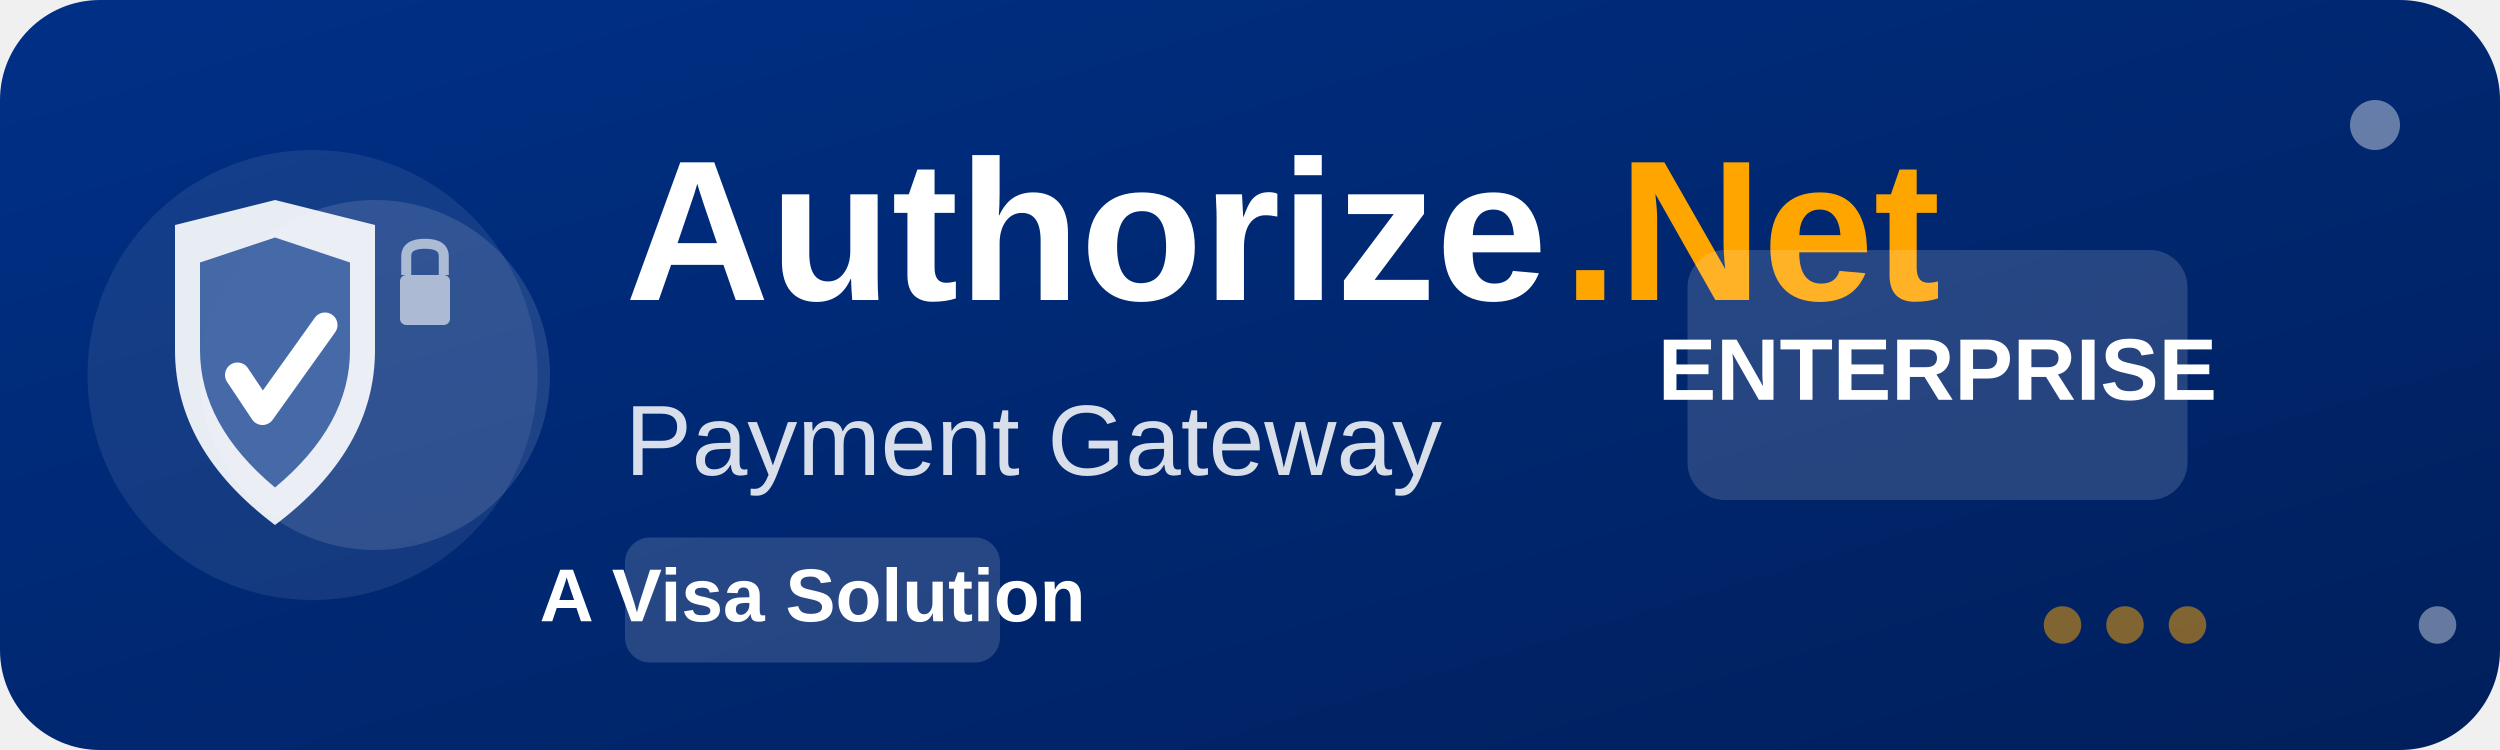
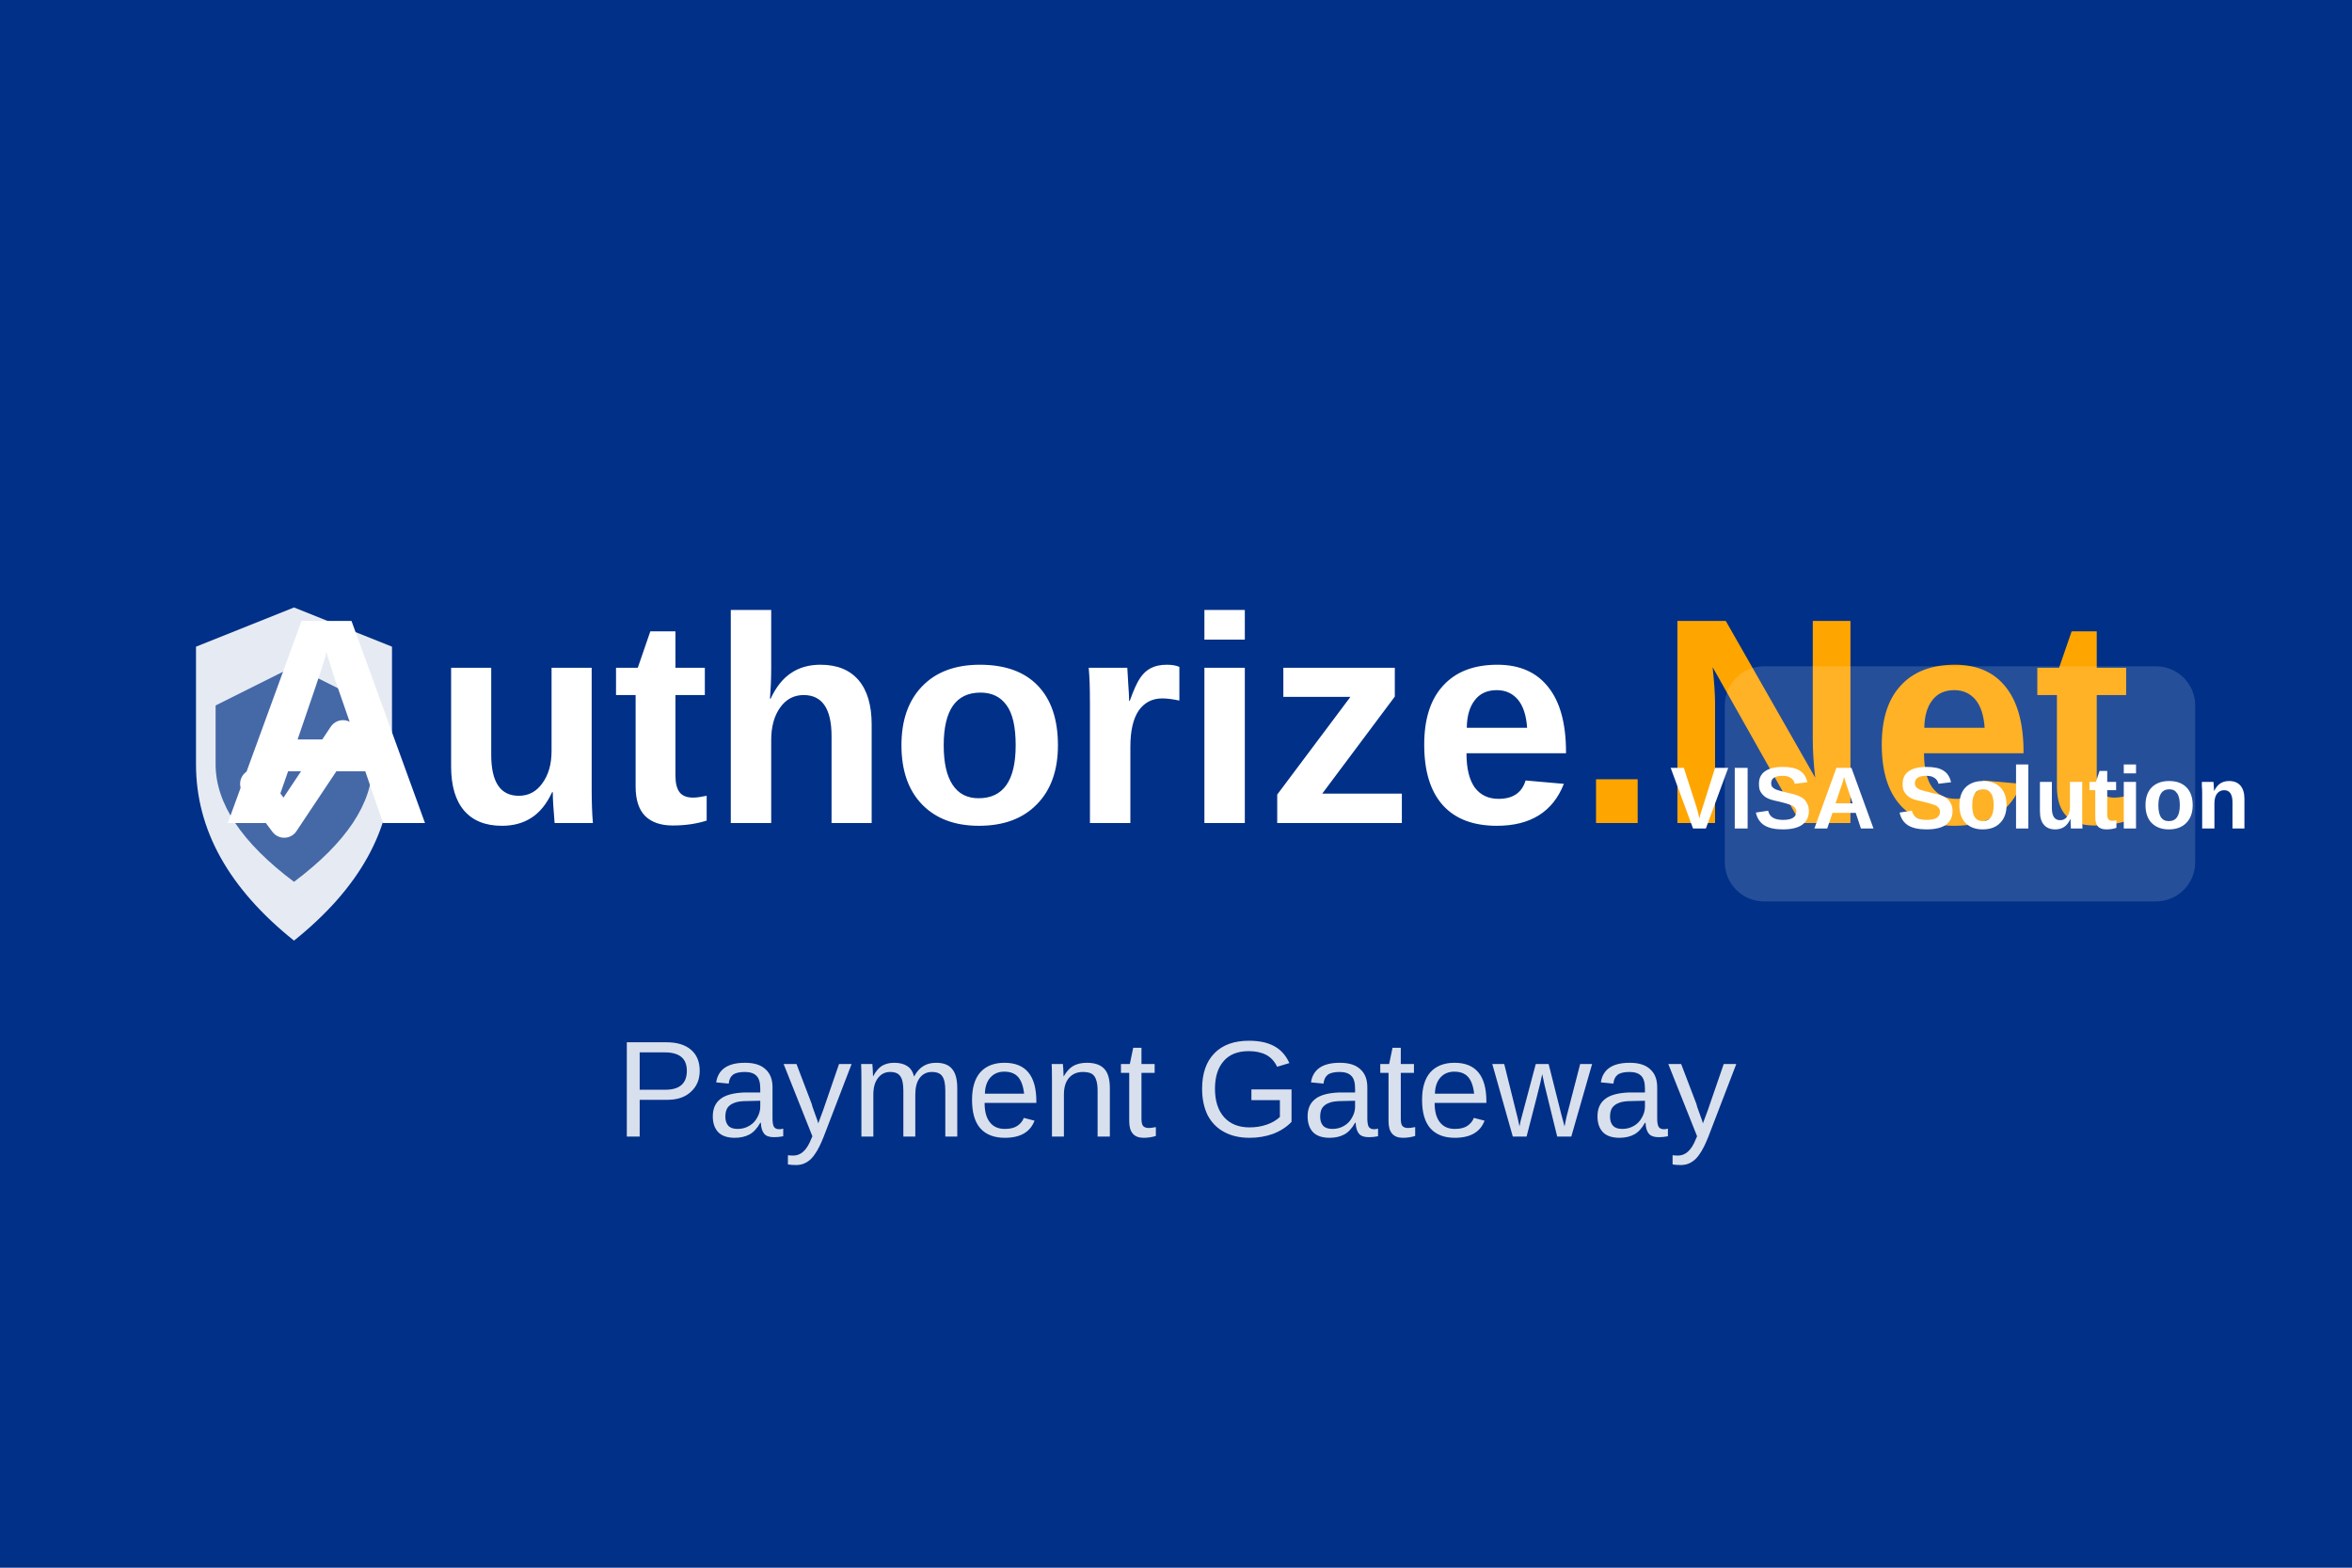
- <svg xmlns="http://www.w3.org/2000/svg" viewBox="0 0 200 60" fill="none">
-   <rect width="200" height="60" rx="8" fill="url(#authorizenetGradient)" />
-   <defs>
-     <linearGradient id="authorizenetGradient" x1="0%" y1="0%" x2="100%" y2="100%">
-       <stop offset="0%" style="stop-color:#003087;stop-opacity:1" />
-       <stop offset="100%" style="stop-color:#001F5B;stop-opacity:1" />
-     </linearGradient>
-   </defs>
-   <circle cx="25" cy="30" r="18" fill="white" opacity="0.08" />
-   <circle cx="30" cy="30" r="14" fill="white" opacity="0.12" />
-   <g transform="translate(22, 30)">
-     <path d="M 0 -14 L 8 -12 L 8 -2 Q 8 6 0 12 Q -8 6 -8 -2 L -8 -12 Z" fill="white" opacity="0.9" />
-     <path d="M 0 -11 L 6 -9 L 6 -2 Q 6 4 0 9 Q -6 4 -6 -2 L -6 -9 Z" fill="#003087" opacity="0.7" />
-     <path d="M -3 0 L -1 3 L 4 -4" stroke="white" stroke-width="2" fill="none" stroke-linecap="round" stroke-linejoin="round" />
+ <svg xmlns="http://www.w3.org/2000/svg" viewBox="0 0 120 80" fill="none">
+   <rect width="120" height="80" fill="#003087" />
+   <g transform="translate(15, 40)">
+     <path d="M 0 -9 L 5 -7 L 5 -1 Q 5 4 0 8 Q -5 4 -5 -1 L -5 -7 Z" fill="white" opacity="0.9" />
+     <path d="M 0 -6 L 4 -4 L 4 -1 Q 4 2 0 5 Q -4 2 -4 -1 L -4 -4 Z" fill="#003087" opacity="0.7" />
+     <path d="M -2 0 L -0.5 2 L 2.5 -2.5" stroke="white" stroke-width="1.5" fill="none" stroke-linecap="round" stroke-linejoin="round" />
  </g>
-   <g transform="translate(32, 20)">
-     <rect x="0" y="2" width="4" height="4" rx="0.5" fill="white" opacity="0.6" />
-     <path d="M 0.5 2 L 0.5 0.5 Q 0.5 -0.5 2 -0.5 Q 3.5 -0.5 3.5 0.5 L 3.5 2" stroke="white" stroke-width="0.8" fill="none" opacity="0.6" />
+   <text x="60" y="42" font-family="Arial" font-size="15" font-weight="bold" fill="white" text-anchor="middle">Authorize<tspan fill="#FFA500">.Net</tspan>
+   </text>
+   <text x="60" y="58" font-family="Arial" font-size="7" fill="white" text-anchor="middle" opacity="0.85">Payment Gateway</text>
+   <g transform="translate(100, 40)">
+     <rect x="-12" y="-6" width="24" height="12" rx="2" fill="white" opacity="0.15" />
+     <text x="0" y="1" font-family="Arial" font-size="4.5" font-weight="bold" fill="white" text-anchor="middle" dominant-baseline="middle">VISA Solution</text>
  </g>
-   <text x="50" y="24" font-family="Arial, sans-serif" font-size="16" font-weight="bold" fill="white">
-     Authorize
-   </text>
-   <text x="125" y="24" font-family="Arial, sans-serif" font-size="16" font-weight="bold" fill="#FFA500">
-     .Net
-   </text>
-   <text x="50" y="38" font-family="Arial, sans-serif" font-size="8" fill="white" opacity="0.85">
-     Payment Gateway
-   </text>
-   <g transform="translate(50, 48)">
-     <rect x="0" y="-5" width="30" height="10" rx="2" fill="white" opacity="0.15" />
-     <text x="15" y="0" font-family="Arial, sans-serif" font-size="6" font-weight="bold" fill="white" text-anchor="middle" dominant-baseline="middle">
-       A Visa Solution
-     </text>
-   </g>
-   <g transform="translate(155, 30)">
-     <rect x="-20" y="-10" width="40" height="20" rx="3" fill="white" opacity="0.15" />
-     <text x="0" y="0" font-family="Arial, sans-serif" font-size="7" font-weight="bold" fill="white" text-anchor="middle" dominant-baseline="middle">
-       ENTERPRISE
-     </text>
-   </g>
-   <g transform="translate(165, 50)" opacity="0.5">
-     <circle cx="0" cy="0" r="1.5" fill="#FFA500" />
-     <circle cx="5" cy="0" r="1.5" fill="#FFA500" />
-     <circle cx="10" cy="0" r="1.5" fill="#FFA500" />
-   </g>
-   <circle cx="190" cy="10" r="2" fill="white" opacity="0.4" />
-   <circle cx="195" cy="50" r="1.5" fill="white" opacity="0.4" />
</svg>
